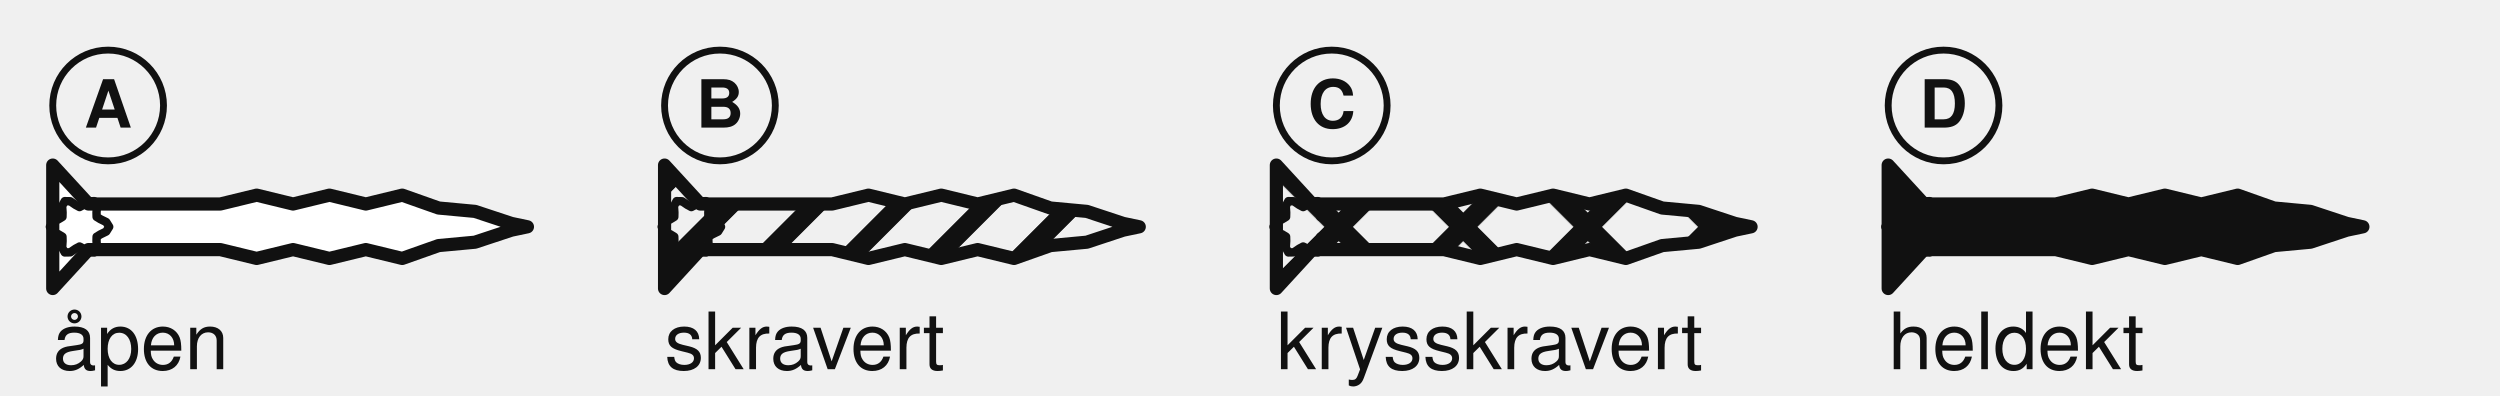
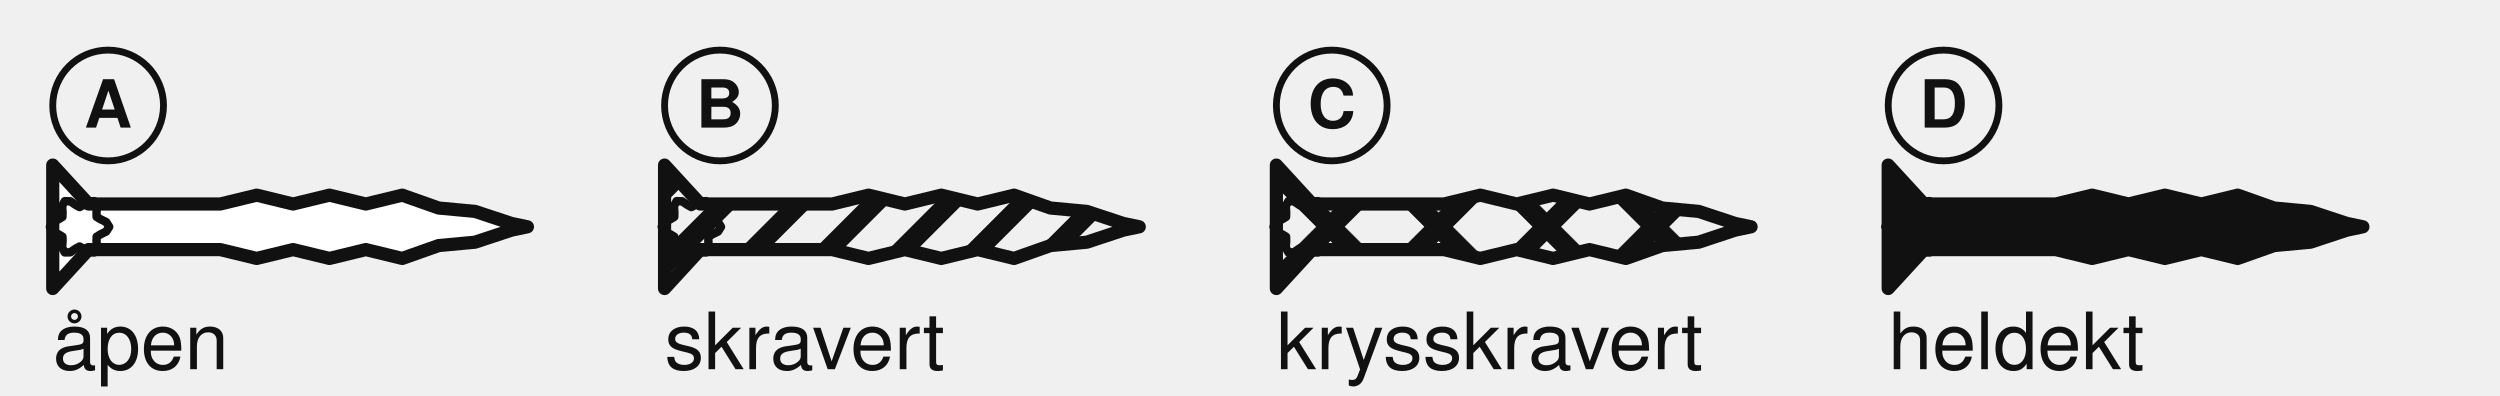
<svg xmlns="http://www.w3.org/2000/svg" viewBox="0 0 948 150" preserveAspectRatio="xMinYMid meet">
  <g fill="none" stroke="#111" stroke-width="2.6" stroke-linecap="round" stroke-linejoin="round">
    <defs>
-       <pattern id="fyll-hatch" width="5.76" height="5.76" patternUnits="userSpaceOnUse" patternTransform="rotate(45)">
-         <path d="M 2.88 0 V 5.76" stroke="#111" stroke-width="1.92" fill="none" />
+       <pattern id="fyll-hatch" width="5" height="5" patternUnits="userSpaceOnUse" patternTransform="rotate(45)">
+         <path d="M 2.5 0 V 5" stroke="#111" stroke-width="1.92" fill="none" />
      </pattern>
-       <pattern id="fyll-cross" width="8.35" height="8.35" patternUnits="userSpaceOnUse" patternTransform="rotate(45)">
-         <path d="M 4.18 0 V 8.35 M 0 4.18 H 8.35" stroke="#111" stroke-width="1.92" fill="none" />
+       <pattern id="fyll-cross" width="7.25" height="7.25" patternUnits="userSpaceOnUse" patternTransform="rotate(45)">
+         <path d="M 3.62 0 V 7.25 M 0 3.62 H 7.25" stroke="#111" stroke-width="1.92" fill="none" />
      </pattern>
-       <pattern id="fyll-dots" width="6.62" height="6.62" patternUnits="userSpaceOnUse">
-         <circle cx="3.31" cy="3.31" r="1.82" fill="#111" stroke="none" />
+       <pattern id="fyll-dots" width="5.75" height="5.75" patternUnits="userSpaceOnUse">
+         <circle cx="2.88" cy="2.88" r="1.82" fill="#111" stroke="none" />
      </pattern>
    </defs>
    <circle cx="41" cy="40" r="21" stroke-width="2.6" />
    <text x="41" y="48.4" font-family="Helvetica, Arial, sans-serif" font-size="25.2" font-weight="bold" text-anchor="middle" fill="#111" stroke="none">A</text>
    <g transform="translate(20 86) scale(4)" stroke-width="1.25">
      <path d="M 0 -5.85 L 3.39 -2.16 L 15.88 -2.16 L 15.88 -2.16 L 19.33 -3 L 22.78 -2.16 L 26.23 -3 L 29.68 -2.16 L 33.13 -3 L 36.58 -1.78 L 40.03 -1.46 L 43.48 -0.32 L 45 0 L 45 0 L 45 0 L 43.48 0.32 L 40.03 1.46 L 36.58 1.78 L 33.13 3 L 29.68 2.16 L 26.23 3 L 22.78 2.16 L 19.33 3 L 15.88 2.16 L 15.88 2.16 L 3.39 2.16 L 0 5.85 Z" fill="#ffffff" />
      <path d="M 5.35 0 L 5.07 0.45 L 4.52 0.72 L 4.16 0.94 L 4.15 1.35 L 4.19 1.97 L 3.94 2.43 L 3.42 2.42 L 2.91 2.07 L 2.54 1.87 L 2.17 2.07 L 1.66 2.42 L 1.14 2.43 L 0.89 1.97 L 0.93 1.35 L 0.92 0.94 L 0.56 0.72 L 0.01 0.45 L -0.27 0 L 0.01 -0.45 L 0.56 -0.72 L 0.92 -0.94 L 0.93 -1.35 L 0.89 -1.97 L 1.14 -2.43 L 1.66 -2.42 L 2.17 -2.07 L 2.54 -1.87 L 2.91 -2.07 L 3.42 -2.42 L 3.94 -2.43 L 4.19 -1.97 L 4.15 -1.35 L 4.16 -0.94 L 4.52 -0.72 L 5.07 -0.45 Z" stroke-width="0.8" />
    </g>
    <text x="20" y="140" font-family="Helvetica, Arial, sans-serif" font-size="30" font-weight="normal" text-anchor="start" fill="#111" stroke="none">åpen</text>
    <circle cx="273" cy="40" r="21" stroke-width="2.6" />
    <text x="273" y="48.4" font-family="Helvetica, Arial, sans-serif" font-size="25.2" font-weight="bold" text-anchor="middle" fill="#111" stroke="none">B</text>
    <g transform="translate(252 86) scale(4)" stroke-width="1.25">
      <path d="M 0 -5.85 L 3.39 -2.16 L 15.88 -2.16 L 15.88 -2.16 L 19.33 -3 L 22.78 -2.16 L 26.23 -3 L 29.68 -2.16 L 33.13 -3 L 36.58 -1.78 L 40.03 -1.46 L 43.48 -0.32 L 45 0 L 45 0 L 45 0 L 43.48 0.32 L 40.03 1.46 L 36.58 1.78 L 33.13 3 L 29.68 2.16 L 26.23 3 L 22.78 2.16 L 19.33 3 L 15.88 2.16 L 15.88 2.16 L 3.39 2.16 L 0 5.85 Z" fill="url(#fyll-hatch)" />
      <path d="M 5.35 0 L 5.07 0.45 L 4.52 0.72 L 4.16 0.94 L 4.15 1.35 L 4.19 1.97 L 3.94 2.43 L 3.42 2.42 L 2.91 2.07 L 2.54 1.87 L 2.17 2.07 L 1.66 2.42 L 1.14 2.43 L 0.89 1.97 L 0.93 1.35 L 0.92 0.94 L 0.56 0.72 L 0.01 0.45 L -0.27 0 L 0.01 -0.45 L 0.56 -0.72 L 0.92 -0.94 L 0.93 -1.35 L 0.89 -1.97 L 1.14 -2.43 L 1.66 -2.42 L 2.17 -2.07 L 2.54 -1.87 L 2.91 -2.07 L 3.42 -2.42 L 3.94 -2.43 L 4.19 -1.97 L 4.15 -1.35 L 4.16 -0.94 L 4.52 -0.72 L 5.07 -0.45 Z" stroke-width="0.8" />
    </g>
    <text x="252" y="140" font-family="Helvetica, Arial, sans-serif" font-size="30" font-weight="normal" text-anchor="start" fill="#111" stroke="none">skravert</text>
    <circle cx="505" cy="40" r="21" stroke-width="2.6" />
    <text x="505" y="48.4" font-family="Helvetica, Arial, sans-serif" font-size="25.2" font-weight="bold" text-anchor="middle" fill="#111" stroke="none">C</text>
    <g transform="translate(484 86) scale(4)" stroke-width="1.25">
      <path d="M 0 -5.85 L 3.39 -2.16 L 15.88 -2.16 L 15.88 -2.16 L 19.33 -3 L 22.78 -2.16 L 26.23 -3 L 29.68 -2.16 L 33.13 -3 L 36.58 -1.78 L 40.03 -1.46 L 43.48 -0.32 L 45 0 L 45 0 L 45 0 L 43.48 0.32 L 40.03 1.46 L 36.58 1.78 L 33.13 3 L 29.68 2.16 L 26.23 3 L 22.78 2.16 L 19.33 3 L 15.88 2.16 L 15.88 2.16 L 3.39 2.16 L 0 5.85 Z" fill="url(#fyll-cross)" />
      <path d="M 5.35 0 L 5.07 0.45 L 4.52 0.72 L 4.16 0.94 L 4.15 1.35 L 4.19 1.97 L 3.94 2.43 L 3.42 2.42 L 2.91 2.07 L 2.54 1.87 L 2.17 2.07 L 1.66 2.42 L 1.14 2.43 L 0.89 1.97 L 0.93 1.35 L 0.92 0.94 L 0.56 0.72 L 0.01 0.45 L -0.27 0 L 0.01 -0.45 L 0.56 -0.72 L 0.92 -0.94 L 0.93 -1.35 L 0.89 -1.97 L 1.14 -2.43 L 1.66 -2.42 L 2.17 -2.07 L 2.54 -1.87 L 2.91 -2.07 L 3.42 -2.42 L 3.94 -2.43 L 4.19 -1.97 L 4.15 -1.35 L 4.16 -0.94 L 4.52 -0.72 L 5.07 -0.45 Z" stroke-width="0.8" />
    </g>
    <text x="484" y="140" font-family="Helvetica, Arial, sans-serif" font-size="30" font-weight="normal" text-anchor="start" fill="#111" stroke="none">krysskravert</text>
    <circle cx="737" cy="40" r="21" stroke-width="2.6" />
    <text x="737" y="48.4" font-family="Helvetica, Arial, sans-serif" font-size="25.2" font-weight="bold" text-anchor="middle" fill="#111" stroke="none">D</text>
    <g transform="translate(716 86) scale(4)" stroke-width="1.25">
      <path d="M 0 -5.85 L 3.39 -2.16 L 15.88 -2.16 L 15.88 -2.16 L 19.33 -3 L 22.78 -2.16 L 26.23 -3 L 29.68 -2.16 L 33.13 -3 L 36.58 -1.78 L 40.03 -1.46 L 43.48 -0.32 L 45 0 L 45 0 L 45 0 L 43.48 0.32 L 40.03 1.46 L 36.58 1.78 L 33.13 3 L 29.68 2.16 L 26.23 3 L 22.78 2.16 L 19.33 3 L 15.88 2.16 L 15.88 2.16 L 3.39 2.16 L 0 5.85 Z" fill="#111" />
      <path d="M 5.35 0 L 5.07 0.45 L 4.52 0.72 L 4.16 0.94 L 4.15 1.35 L 4.19 1.97 L 3.94 2.43 L 3.42 2.42 L 2.91 2.07 L 2.54 1.87 L 2.17 2.07 L 1.66 2.42 L 1.14 2.43 L 0.89 1.97 L 0.93 1.35 L 0.92 0.94 L 0.56 0.72 L 0.01 0.45 L -0.27 0 L 0.01 -0.45 L 0.56 -0.72 L 0.92 -0.94 L 0.93 -1.35 L 0.89 -1.97 L 1.14 -2.43 L 1.66 -2.42 L 2.17 -2.07 L 2.54 -1.87 L 2.91 -2.07 L 3.42 -2.42 L 3.94 -2.43 L 4.19 -1.97 L 4.15 -1.35 L 4.16 -0.94 L 4.52 -0.72 L 5.07 -0.45 Z" stroke-width="0.8" />
    </g>
    <text x="716" y="140" font-family="Helvetica, Arial, sans-serif" font-size="30" font-weight="normal" text-anchor="start" fill="#111" stroke="none">heldekt</text>
  </g>
</svg>
